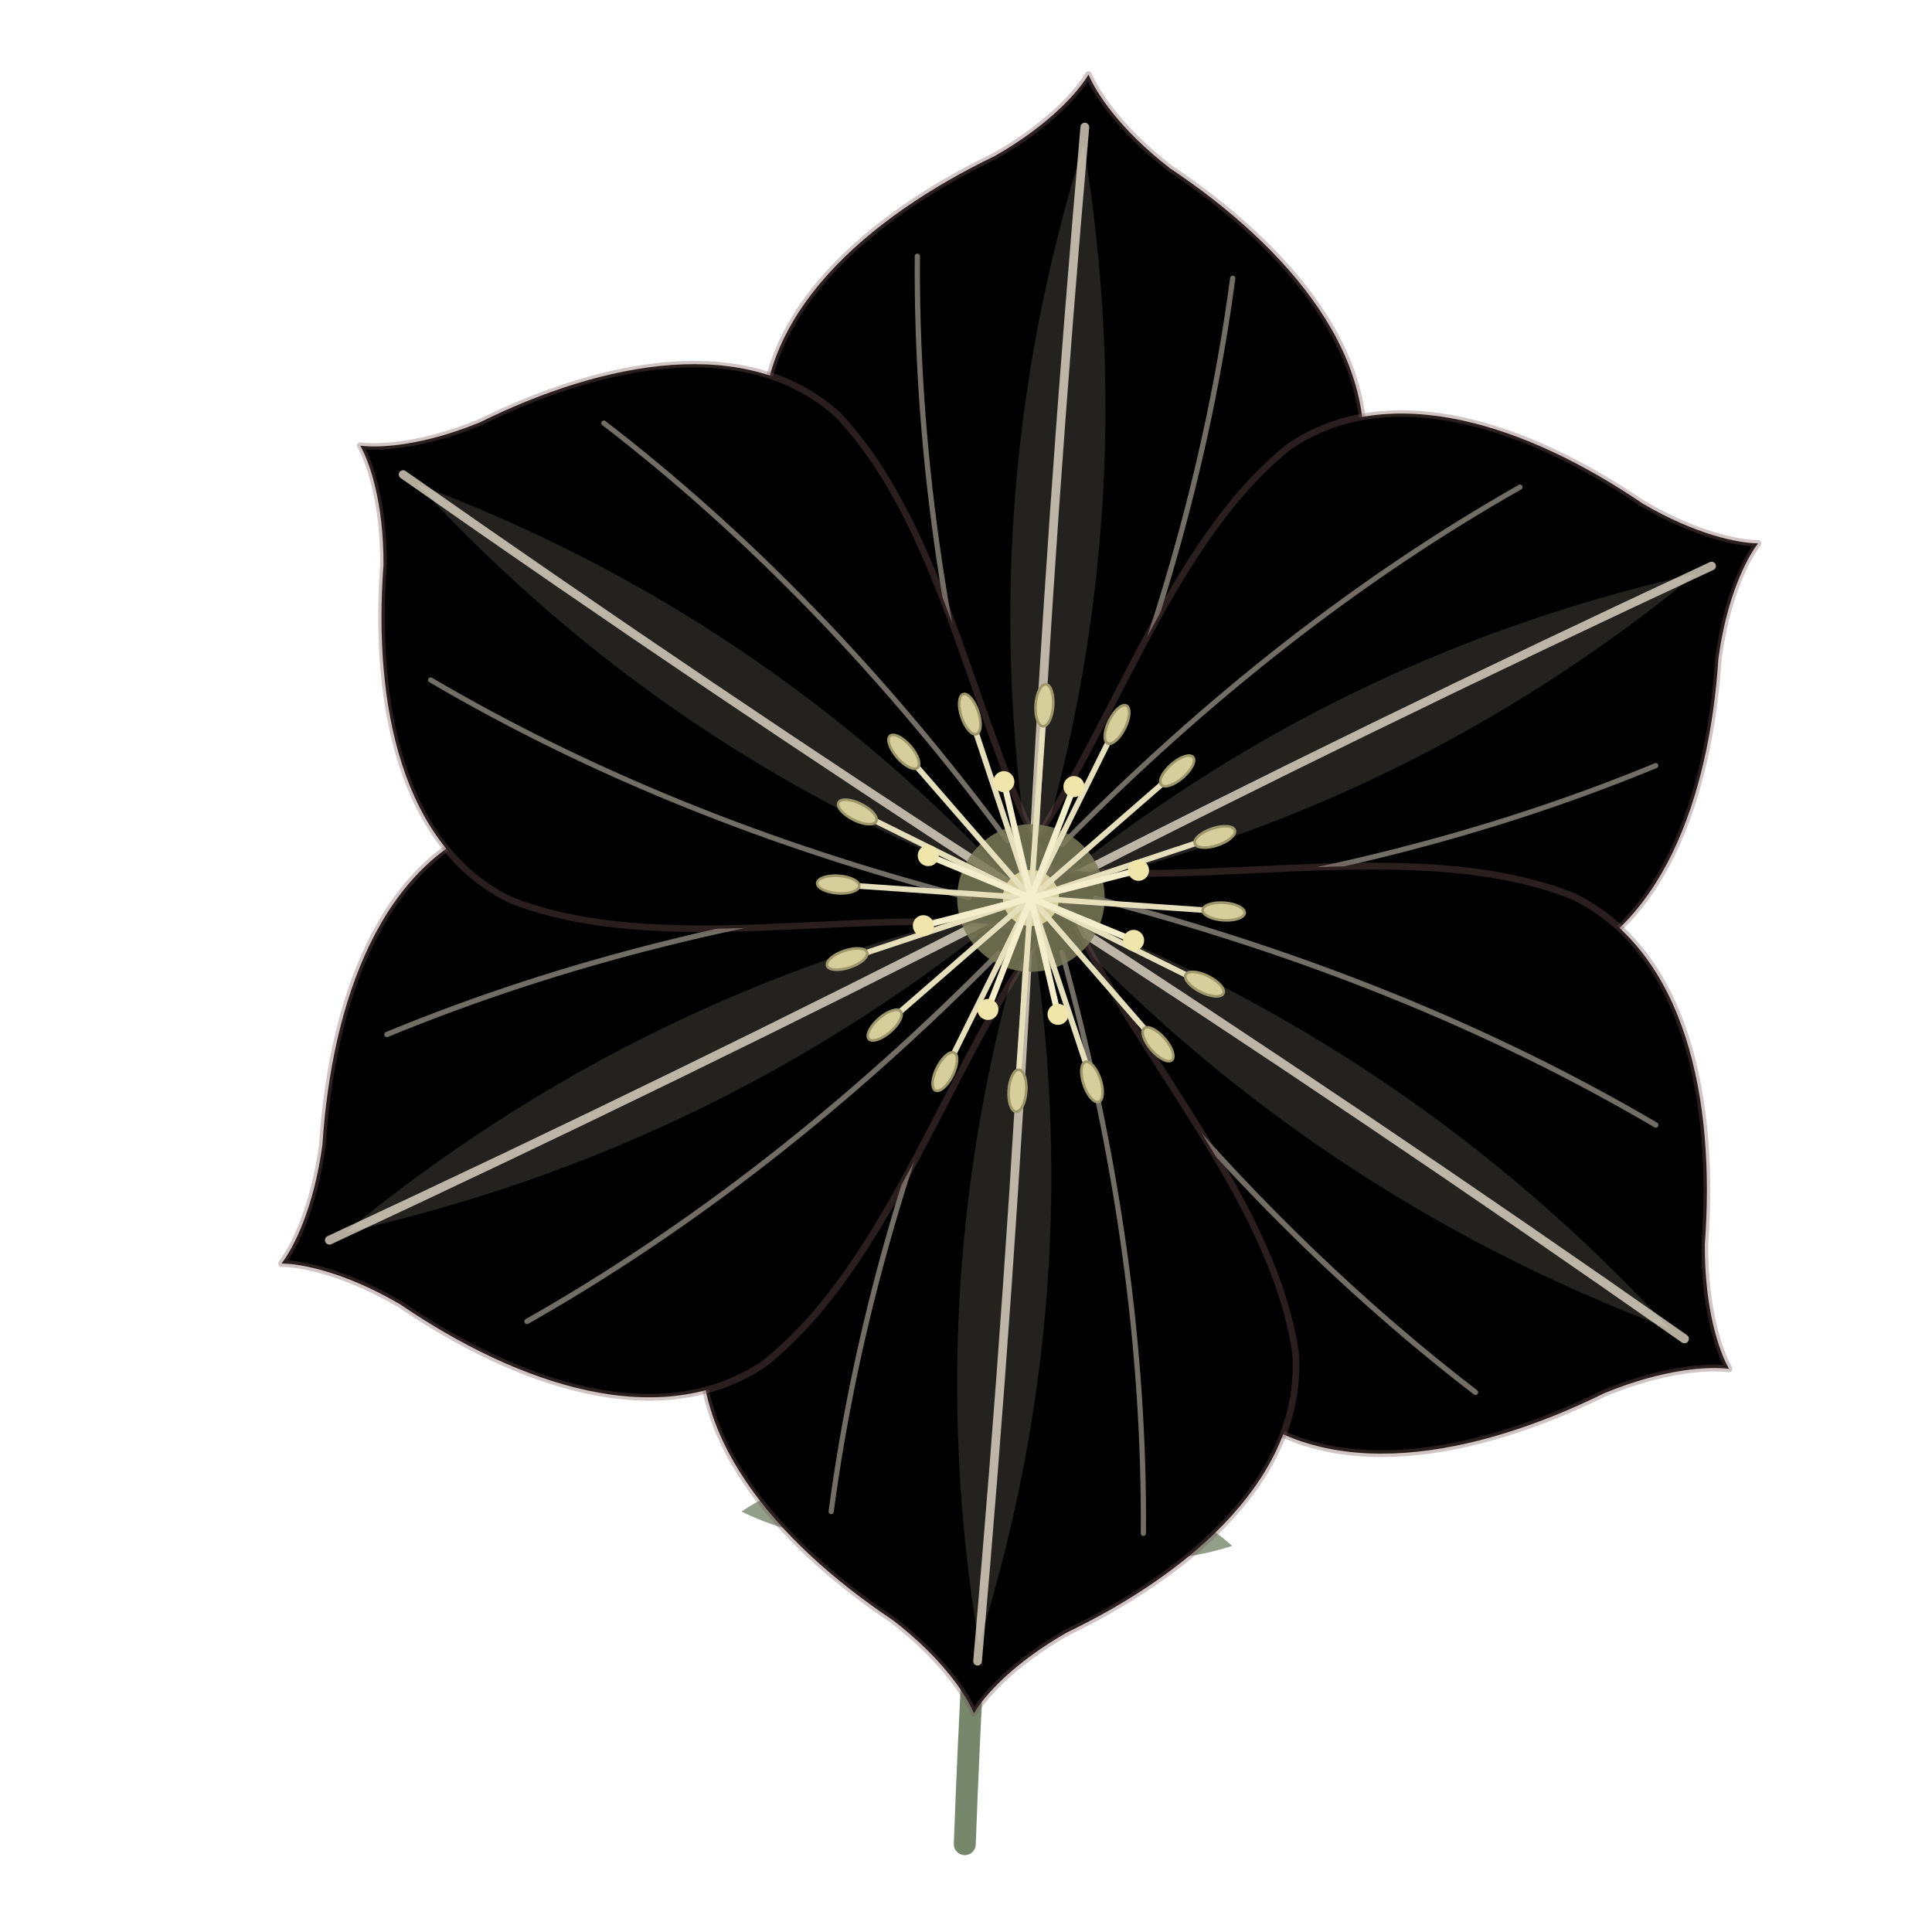
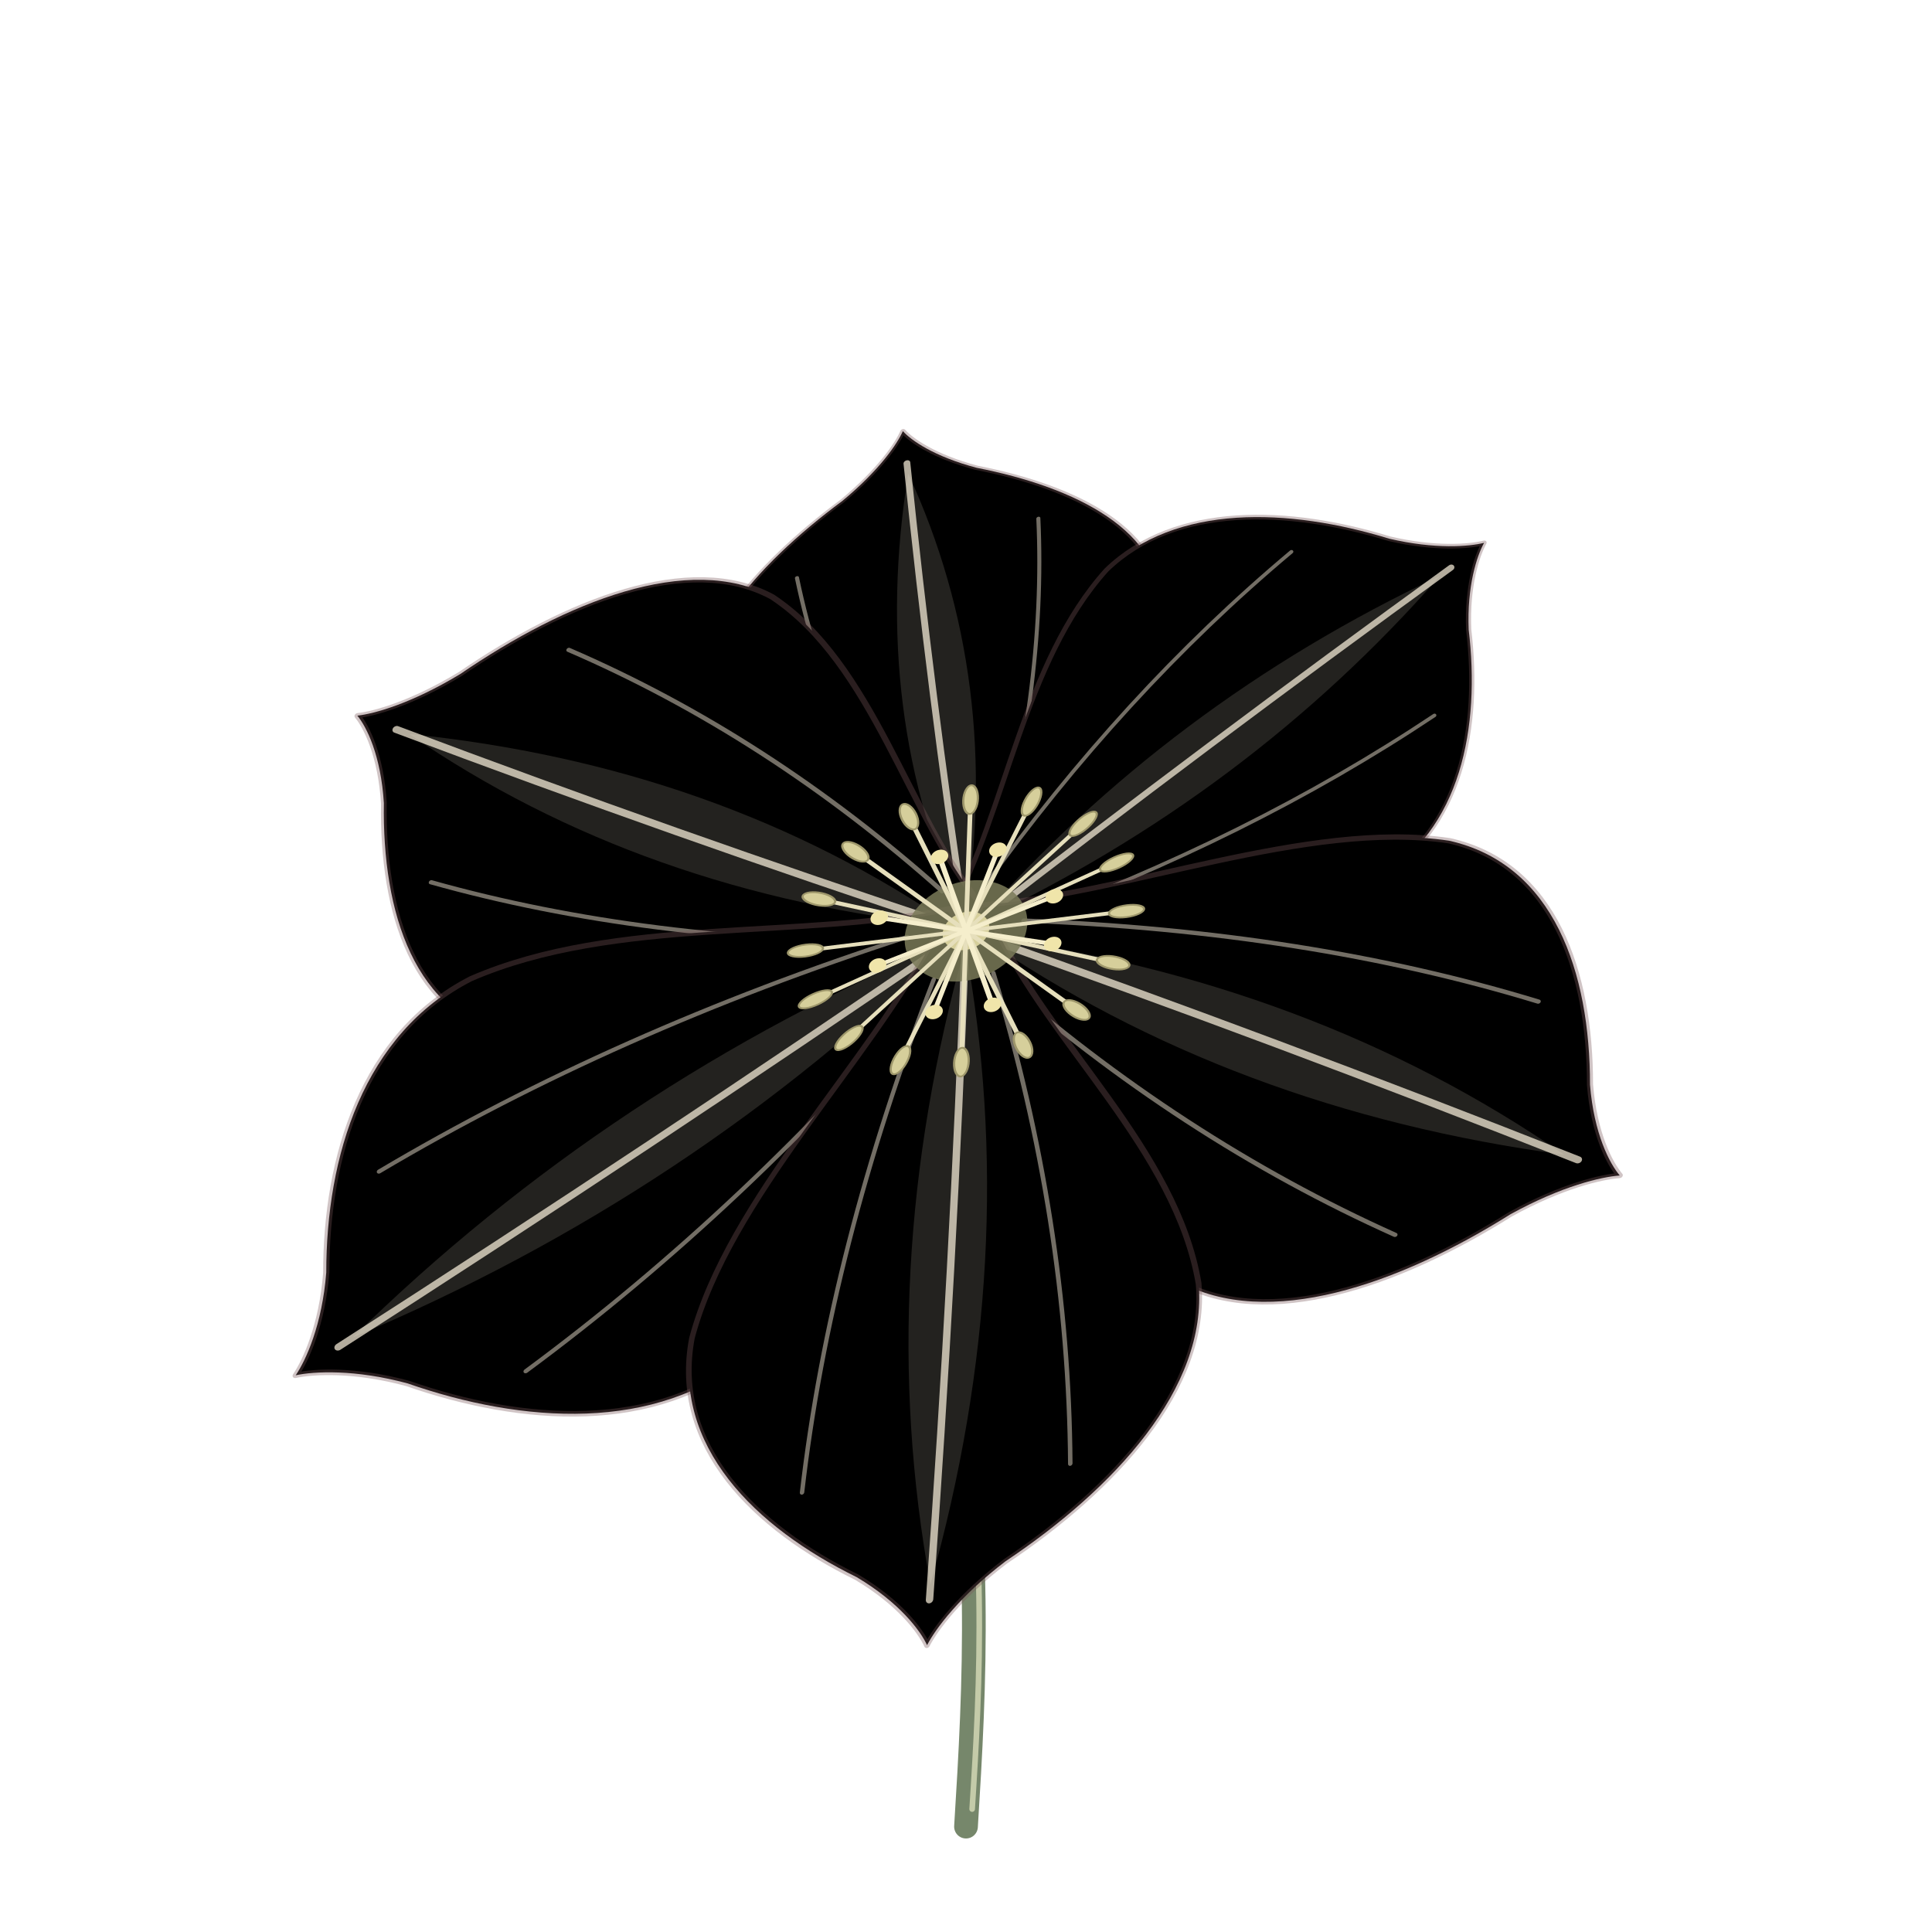
<svg xmlns="http://www.w3.org/2000/svg" width="110" height="110" viewBox="0 0 110 110" stroke-linecap="round" stroke-linejoin="round">
  <defs>
    <g id="clematis-petal">
      <path d="M-2 0                C-6 -8 -15 -16 -17 -25                C-18 -32 -12 -38 -5 -42                C-2 -44 -0.5 -46 0 -47                C0.5 -46 2 -44 5 -42                C12 -38 18 -32 17 -25                C15 -16 6 -8 2 0 Z" fill="__COLOR__" stroke="#78585b" stroke-width="0.38" stroke-opacity=".35" stroke-linejoin="round" />
      <path d="M0 -1 Q-5 -22 0 -43 Q5 -22 0 -1 Z" fill="#fff5df" opacity="0.14" />
      <path d="M0 -1 Q-0.4 -22 0 -44" fill="none" stroke="#fff5df" stroke-width="0.5" opacity="0.7" />
      <path d="M-2 -3 Q-8 -20 -9 -36 M2 -3 Q8 -20 9 -36" fill="none" stroke="#fff5df" stroke-width="0.3" opacity="0.45" />
    </g>
    <g id="clematis-stamens">
      <circle cx="0" cy="0" r="4.2" fill="#7a7a58" opacity="0.85" />
      <circle cx="0" cy="0" r="1.6" fill="#d6cf9b" />
      <g stroke="#e6dfbc" stroke-width="0.32" fill="none">
        <path d="M0 0 L0 -11 M0 0 L4.2 -10.2 M0 0 L7.8 -7.8 M0 0 L10.2 -4.2" />
        <path d="M0 0 L11 0 M0 0 L10.2 4.2 M0 0 L7.8 7.8 M0 0 L4.2 10.2" />
        <path d="M0 0 L0 11 M0 0 L-4.2 10.2 M0 0 L-7.8 7.8 M0 0 L-10.2 4.2" />
        <path d="M0 0 L-11 0 M0 0 L-10.2 -4.2 M0 0 L-7.8 -7.8 M0 0 L-4.2 -10.2" />
      </g>
      <g fill="#d6cf9b" stroke="#9e976b" stroke-width="0.15">
        <ellipse cx="0" cy="-11" rx="0.5" ry="1.2" />
        <ellipse cx="4.2" cy="-10.2" rx="0.5" ry="1.2" transform="rotate(22.5 4.2 -10.2)" />
        <ellipse cx="7.8" cy="-7.8" rx="0.5" ry="1.2" transform="rotate(45 7.8 -7.8)" />
        <ellipse cx="10.2" cy="-4.2" rx="0.5" ry="1.2" transform="rotate(67.5 10.2 -4.2)" />
        <ellipse cx="11" cy="0" rx="0.5" ry="1.2" transform="rotate(90 11 0)" />
        <ellipse cx="10.2" cy="4.2" rx="0.5" ry="1.2" transform="rotate(112.5 10.2 4.2)" />
        <ellipse cx="7.8" cy="7.8" rx="0.5" ry="1.2" transform="rotate(135 7.8 7.8)" />
        <ellipse cx="4.2" cy="10.2" rx="0.5" ry="1.2" transform="rotate(157.5 4.2 10.2)" />
        <ellipse cx="0" cy="11" rx="0.5" ry="1.2" transform="rotate(180 0 11)" />
        <ellipse cx="-4.2" cy="10.2" rx="0.5" ry="1.2" transform="rotate(202.5 -4.2 10.2)" />
        <ellipse cx="-7.8" cy="7.8" rx="0.5" ry="1.2" transform="rotate(225 -7.8 7.8)" />
        <ellipse cx="-10.2" cy="4.2" rx="0.5" ry="1.2" transform="rotate(247.5 -10.2 4.2)" />
        <ellipse cx="-11" cy="0" rx="0.5" ry="1.2" transform="rotate(270 -11 0)" />
        <ellipse cx="-10.2" cy="-4.2" rx="0.5" ry="1.2" transform="rotate(292.5 -10.2 -4.2)" />
        <ellipse cx="-7.8" cy="-7.8" rx="0.5" ry="1.2" transform="rotate(315 -7.8 -7.8)" />
        <ellipse cx="-4.2" cy="-10.2" rx="0.5" ry="1.2" transform="rotate(337.5 -4.2 -10.2)" />
      </g>
      <g stroke="#f5eecc" stroke-width="0.35" fill="none">
        <path d="M0 0 L-2 -6.5 M0 0 L2 -6.5 M0 0 L-6 -2 M0 0 L6 -2" />
        <path d="M0 0 L-6 2 M0 0 L6 2 M0 0 L-2 6.5 M0 0 L2 6.5" />
      </g>
      <g fill="#f0e5aa">
        <circle cx="-2" cy="-6.5" r="0.6" />
        <circle cx="2" cy="-6.5" r="0.6" />
        <circle cx="-6" cy="-2" r="0.6" />
        <circle cx="6" cy="-2" r="0.6" />
        <circle cx="-6" cy="2" r="0.6" />
        <circle cx="6" cy="2" r="0.6" />
        <circle cx="-2" cy="6.5" r="0.6" />
        <circle cx="2" cy="6.5" r="0.6" />
      </g>
    </g>
  </defs>
-   <g transform="rotate(4 55 104)">
-     <path d="M55 105 C54.5 90 54.5 72 55 51" fill="none" stroke="#76876b" stroke-width="1.25" />
-     <path d="M54.5 86 Q46 83 41 87 C46 89 50 88 54.5 86 Z" fill="#76876b" opacity="0.8" />
-     <path d="M55.2 86 Q64 83 69 87 C64 89 60 88 55.2 86 Z" fill="#76876b" opacity="0.8" />
-     <path d="M55 86 L55 81" fill="none" stroke="#76876b" stroke-width="0.7" />
-     <g transform="translate(55, 51)">
-       <use href="#clematis-petal" transform="rotate(0.0) scale(1.0)" />
-       <use href="#clematis-petal" transform="rotate(60.0) scale(0.98)" />
-       <use href="#clematis-petal" transform="rotate(120.0) scale(1.02)" />
-       <use href="#clematis-petal" transform="rotate(180.0) scale(0.99)" />
-       <use href="#clematis-petal" transform="rotate(240.0) scale(1.01)" />
-       <use href="#clematis-petal" transform="rotate(300.0) scale(0.98)" />
-       <use href="#clematis-stamens" />
-     </g>
+   <path d="M55 104C55.5 96 56 87 54 76C53 66 50 58 48 53" fill="none" stroke="#76876b" stroke-width="1.35" />
+   <path d="M55.35 103C55.8 96 56.3 87 54.3 76" fill="none" stroke="#c4cba9" stroke-width=".32" />
+   <g transform="translate(55 53) rotate(-7) skewX(-9) scale(.91 .79)">
+     <use href="#clematis-petal" transform="rotate(-8) scale(.85 .78)" />
+     <use href="#clematis-petal" transform="rotate(54) scale(.89 .84)" />
+     <use href="#clematis-petal" transform="rotate(298) scale(.97 .94)" />
+     <use href="#clematis-petal" transform="rotate(119) scale(.98 1.02)" />
+     <use href="#clematis-petal" transform="rotate(238) scale(1.02 1.04)" />
+     <use href="#clematis-petal" transform="rotate(181) scale(.94 1.08)" />
+     <use href="#clematis-stamens" transform="scale(.92 .85)" />
  </g>
</svg>
